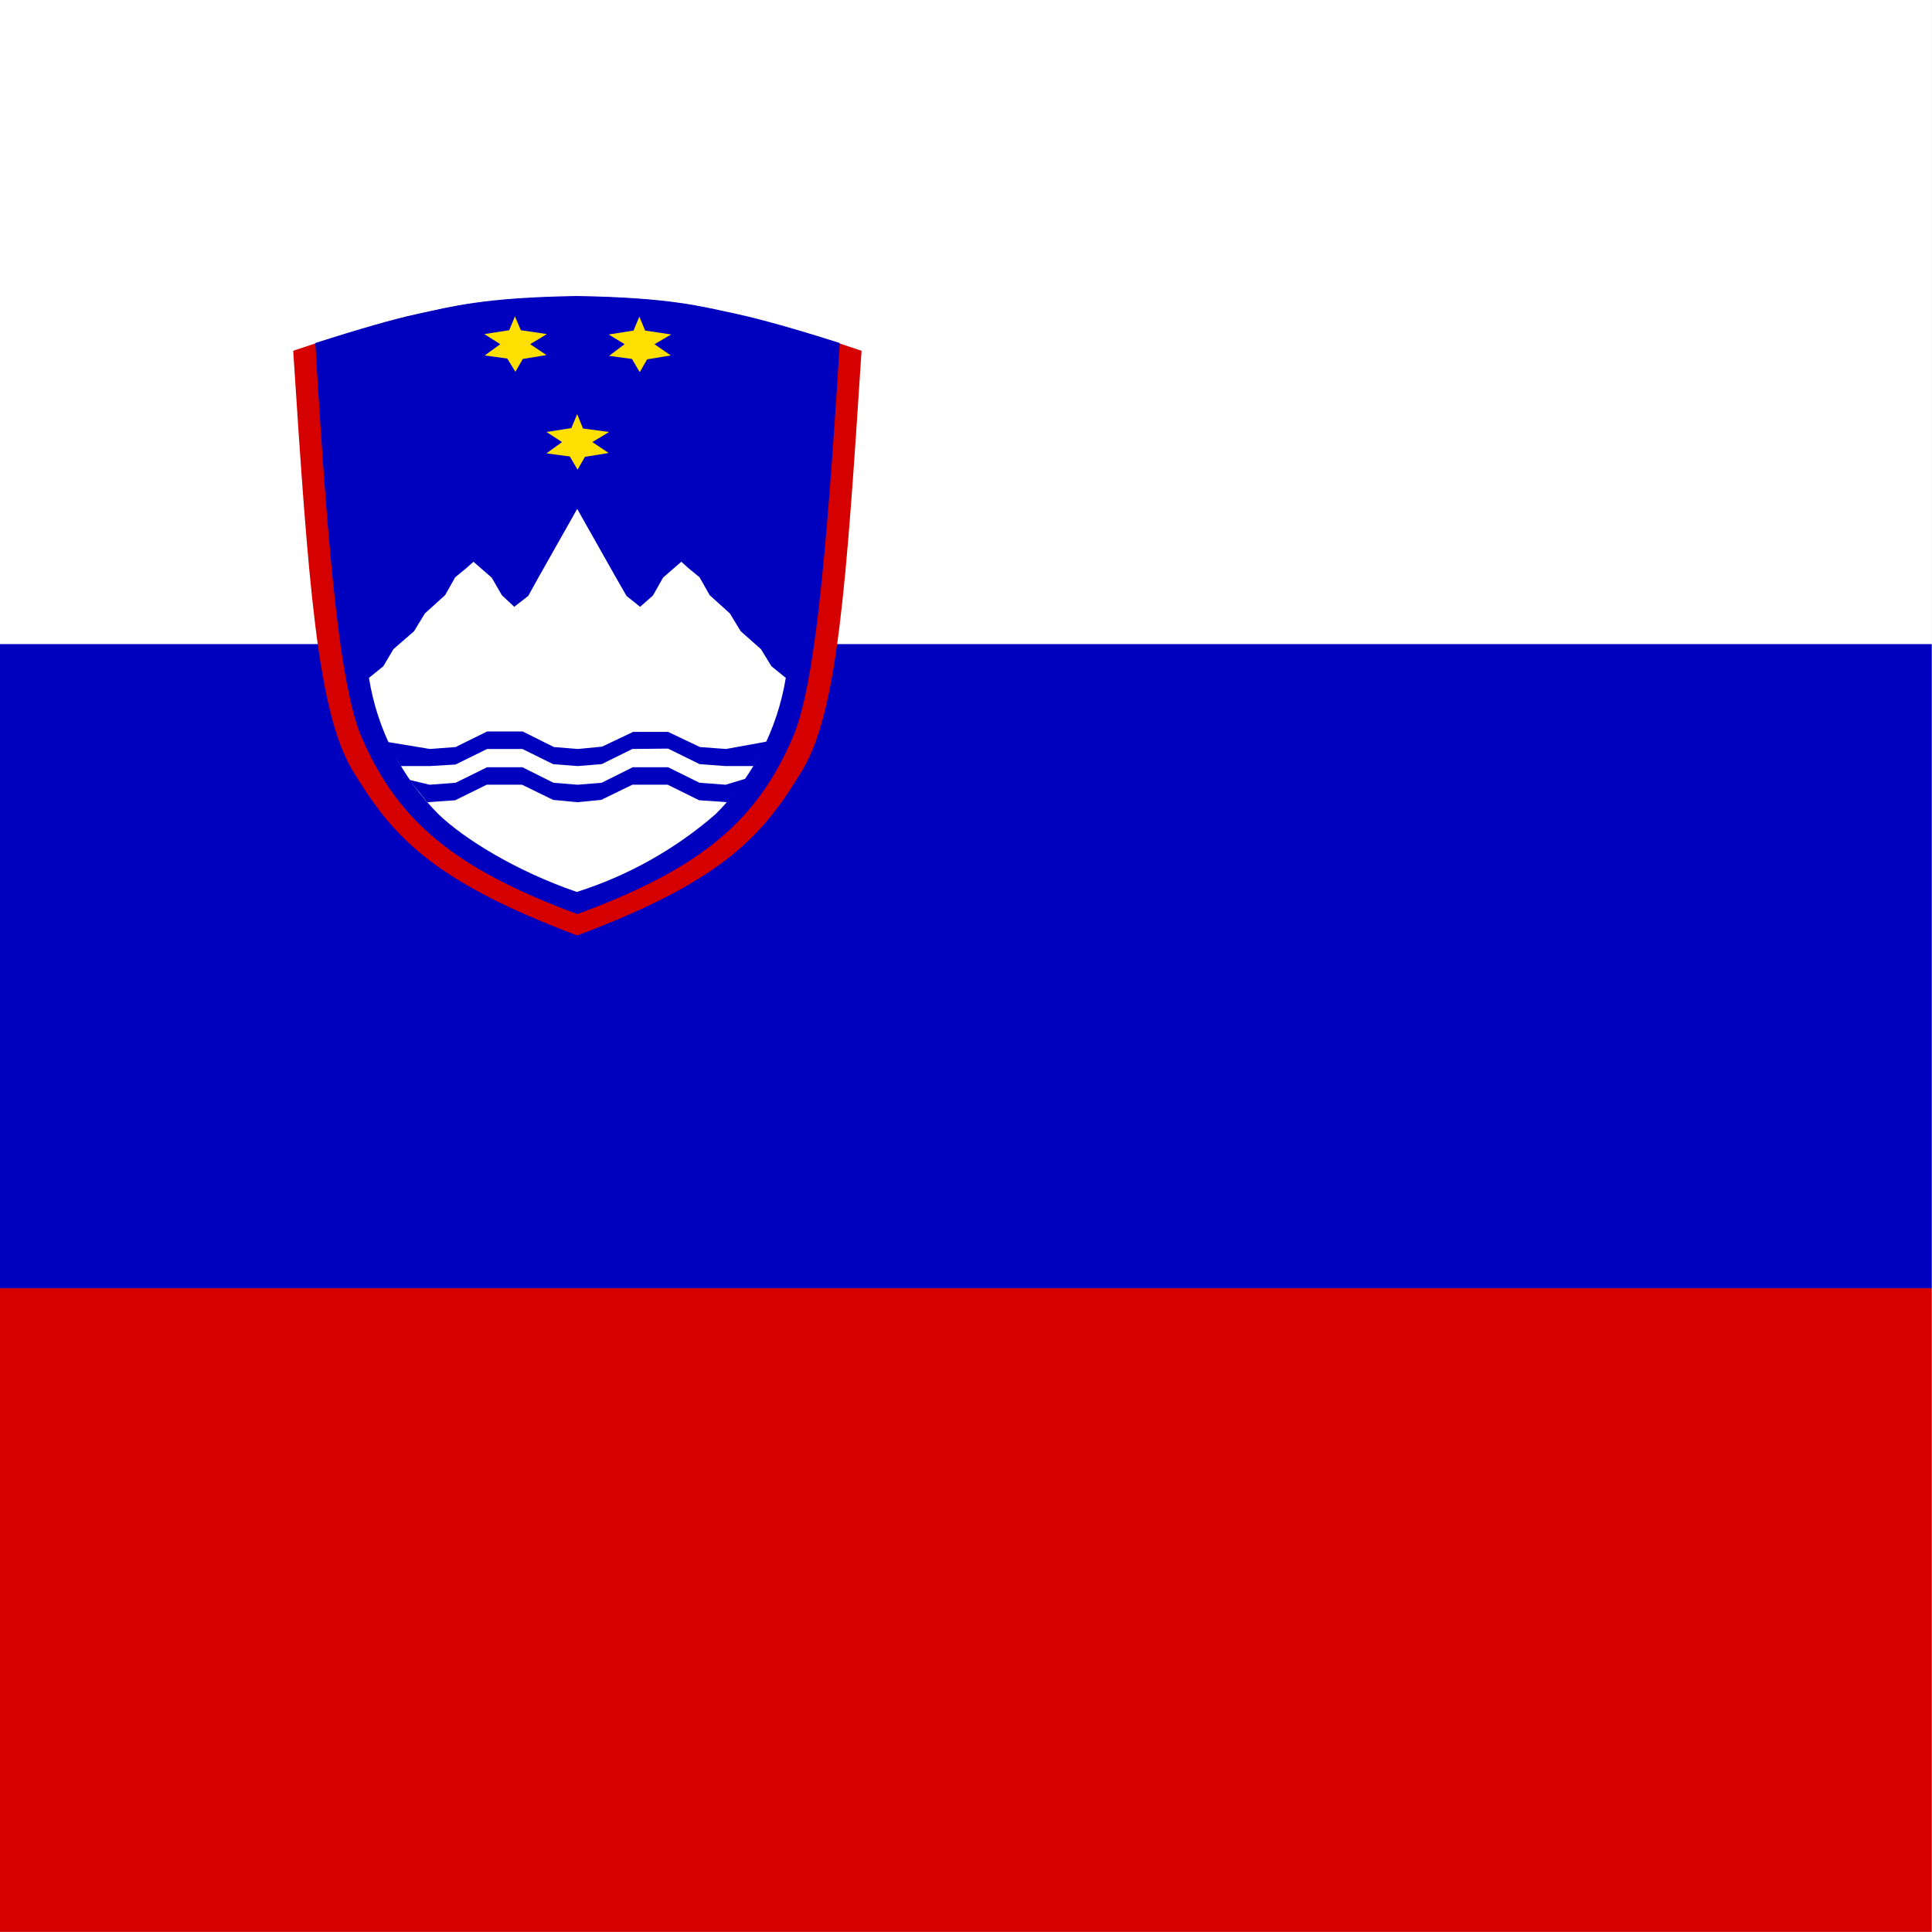
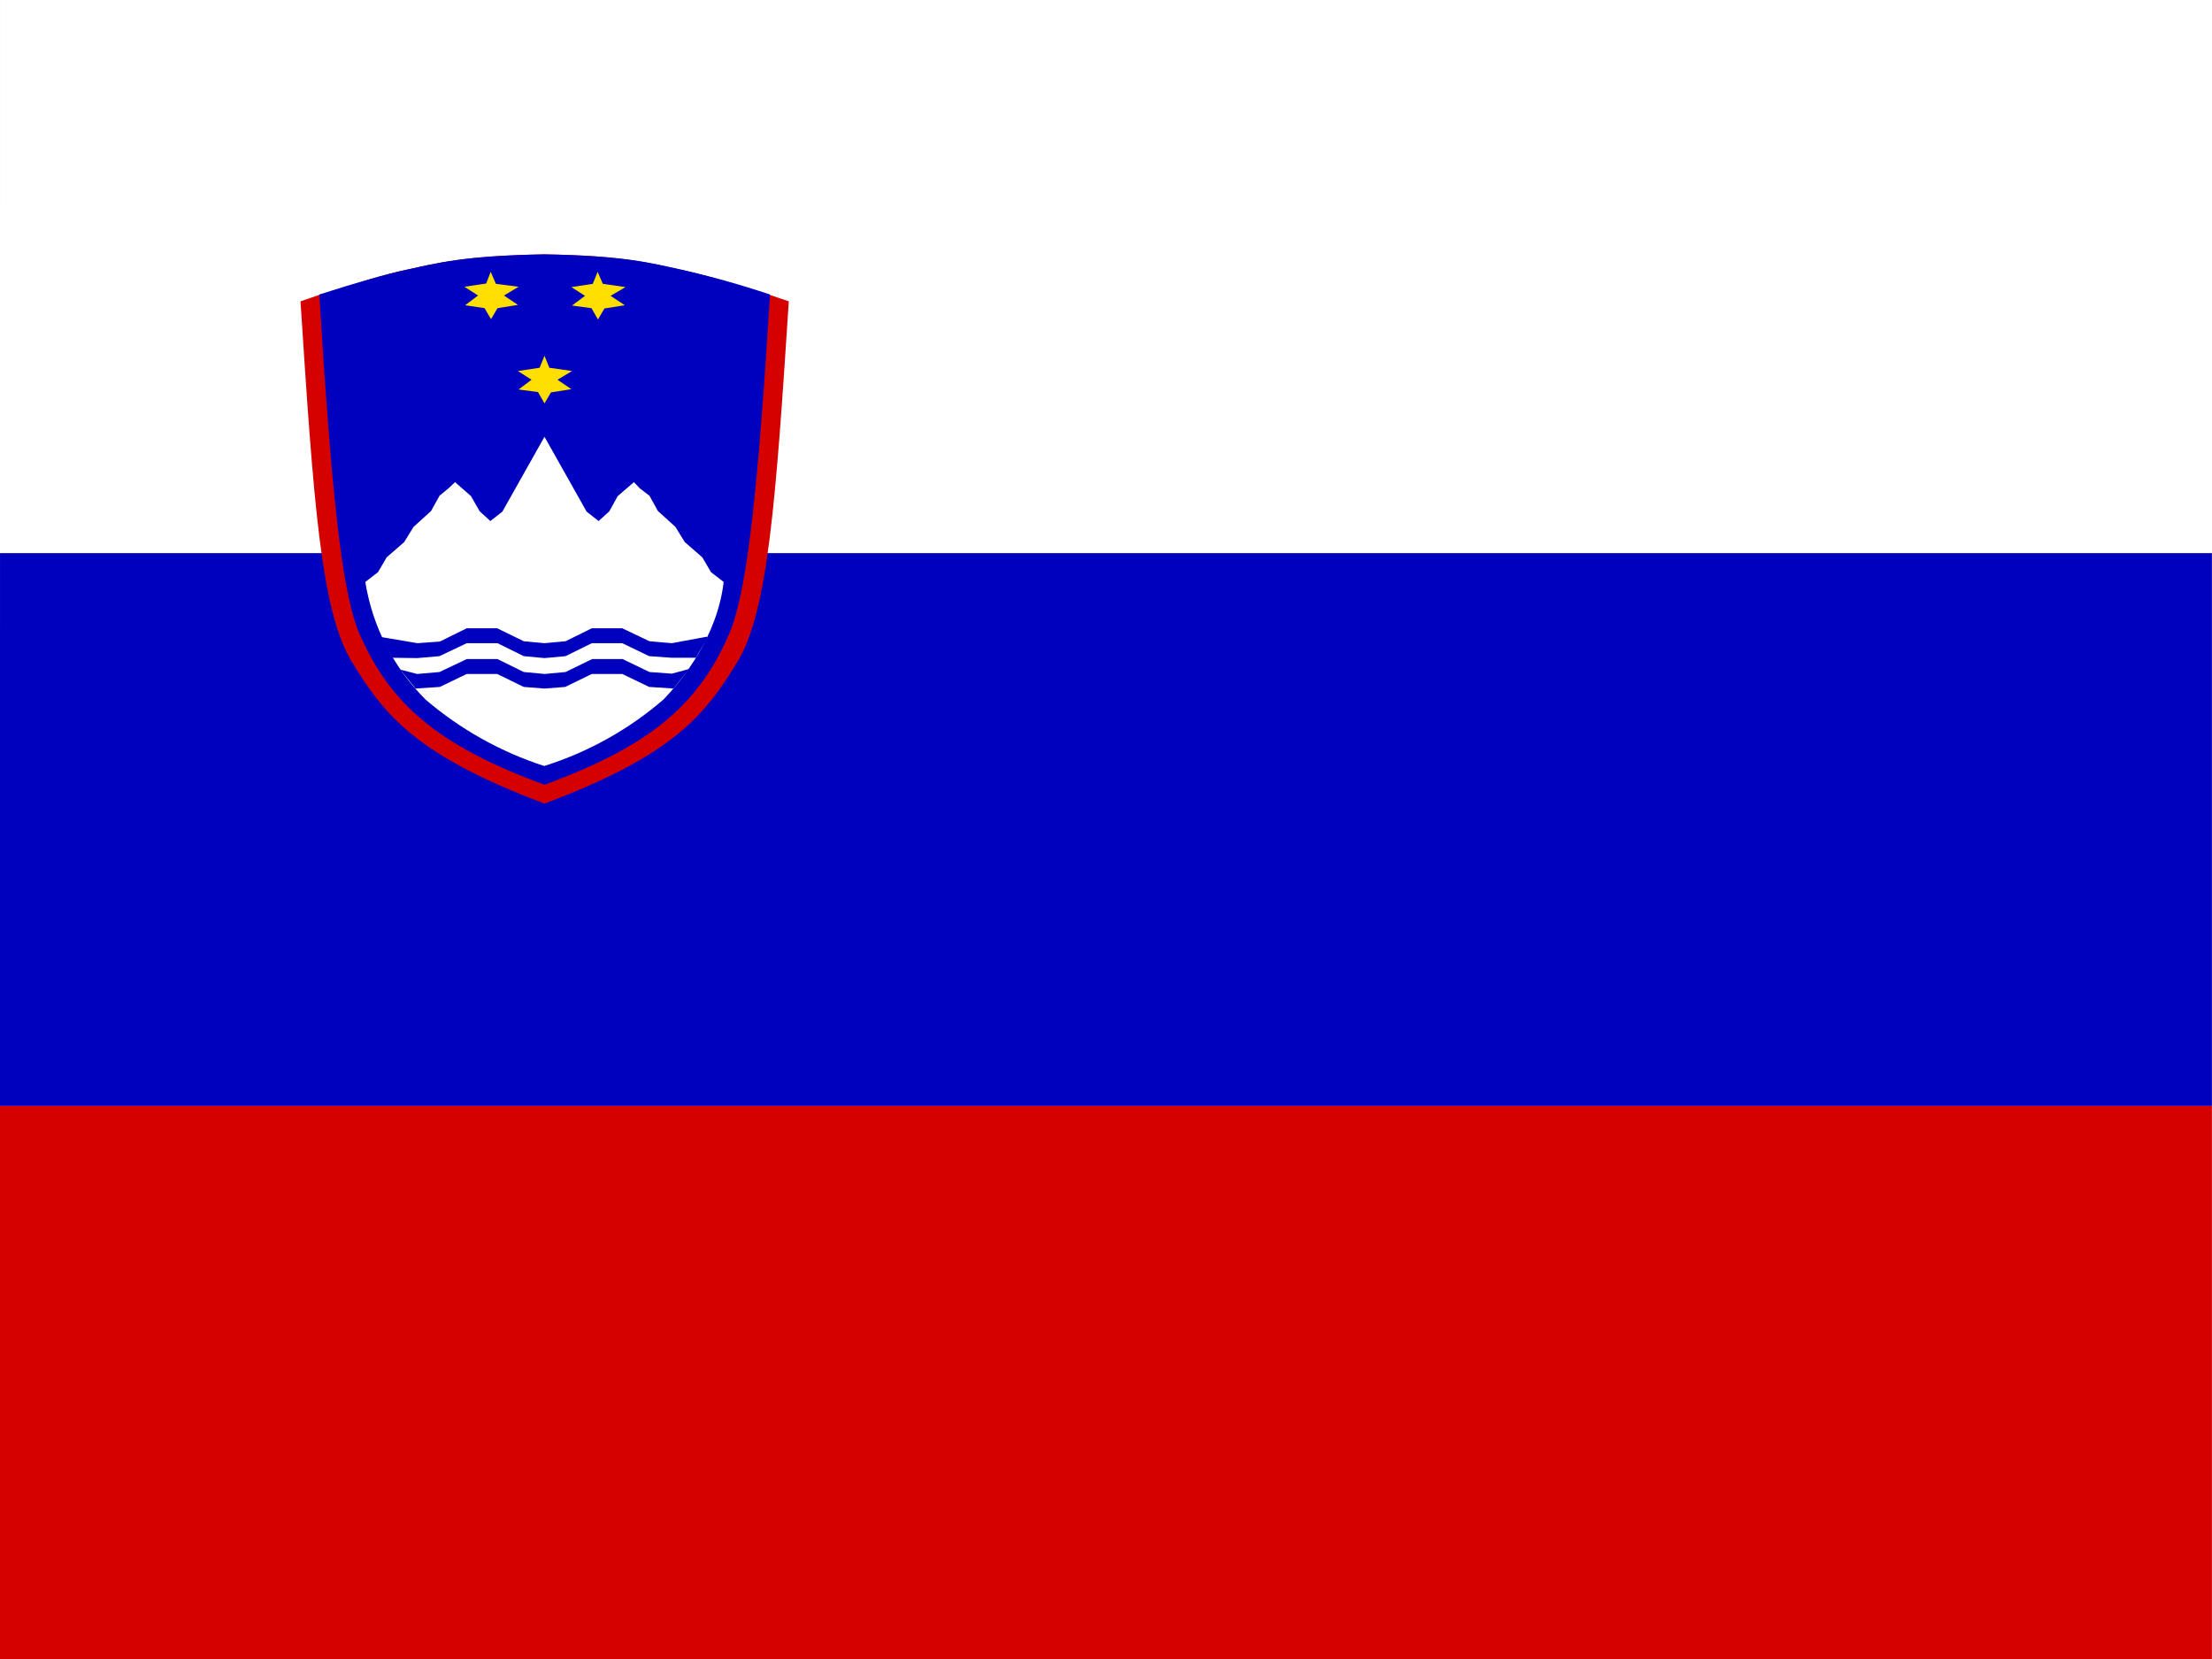
- <svg xmlns="http://www.w3.org/2000/svg" id="flag-icons-si" viewBox="0 0 512 512">
+ <svg xmlns="http://www.w3.org/2000/svg" id="flag-icons-si" viewBox="0 0 640 480">
  <defs>
    <clipPath id="si-a">
-       <path fill-opacity=".7" d="M60.2 0h497.3v497.3H60.2z" />
+       <path fill-opacity=".7" d="M-15 0h682.6v512H-15.1z" />
    </clipPath>
  </defs>
-   <g fill-rule="evenodd" stroke-width="1pt" clip-path="url(#si-a)" transform="translate(-62)scale(1.0295)">
-     <path fill="#fff" d="M0 0h994.7v497.3H0z" />
-     <path fill="#d50000" d="M0 331.6h994.7v165.7H0z" />
-     <path fill="#0000bf" d="M0 165.8h994.7v165.8H0z" />
-     <path fill="#d50000" d="M282 90.3c-3.9 59.9-6.1 92.7-15.2 107.9-9.9 16.3-19.5 28.2-58 42.6-38.4-14.4-48-26.3-57.9-42.6-9-15.2-11.3-48-15.2-107.9l5.7-1.9c11.4-3.5 20-6.3 26.3-7.5 9-2 16.7-4.1 41-4.6 24.3.4 32 2.7 41 4.6q9.6 2.1 26.6 7.5z" />
-     <path fill="#0000bf" d="M276.4 88.3c-3.7 59.8-6.7 87.2-11.6 100.3-9.3 22.6-24.1 35-56 46.7-31.8-11.8-46.6-24.1-56-46.7-4.8-13.1-7.9-40.4-11.4-100.3q16.8-5.4 26.3-7.5c9-1.9 16.7-4.2 41-4.6 24.3.4 32.1 2.7 41.1 4.6q9.6 2.1 26.6 7.5" />
-     <path fill="#ffdf00" d="m208.8 106.6 1.5 3.7 6.7.9-4.3 2.6 4.2 2.8-6.1 1-1.9 3.3-2-3.4-6-.8 4-2.9-4-2.6 6.4-1z" />
-     <path fill="#fff" d="m262.5 174.5-3.7-3-2.7-4.4-5.2-4.6-2.8-4.6-5.2-4.7-2.6-4.6-2.8-2.3-1.9-1.7-4.7 4.1-2.6 4.6-3.3 2.9-3.5-2.8-2.7-4.7-10-17.7-10 17.7-2.6 4.7-3.6 2.8-3.2-3-2.6-4.5-4.7-4.1-1.9 1.7-2.8 2.3-2.6 4.6-5.2 4.7-2.8 4.6-5.3 4.6-2.6 4.4-3.7 3a64 64 0 0 0 18 35.2c6.4 6.1 19.5 14.4 35.5 19.9a101 101 0 0 0 35.7-20 64 64 0 0 0 18.1-35.1" />
-     <path fill="#ffdf00" d="m224.8 81.5 1.5 3.6 6.7 1-4.3 2.5 4.2 2.9-6.1 1-1.9 3.3-2-3.4-5.9-.8 4-3-4.1-2.5 6.4-1zm-32 0 1.5 3.5 6.7 1-4.3 2.6 4.2 2.8-6.1 1-1.9 3.3-2.1-3.4-5.8-.8 4-2.9-4.1-2.6 6.4-1 1.5-3.6z" />
-     <path fill="#0000bf" d="M254.2 197.2H247l-6.7-.5-8.1-4-9.2.1-7.9 3.9-6.2.5-6.3-.5-7.9-3.9h-9.1l-8.1 4-6.7.4h-7.4l-3.5-6 .1-.2 10.9 1.8 6.6-.5 8.1-4h9.2l8 4 6.2.5 6.2-.6 8-3.8h9l8.2 3.9 6.7.5 10.5-1.9.2.3zm-84 9.3 7.2-.5 8.1-4h9.1l8 3.9 6.2.6 6.2-.6 8-3.9h9.1l8.1 4 7.3.5 4.7-5.8-.2-.2-5 1.5-6.7-.5-8.1-4h-9.1l-8 4-6.2.5-6.2-.5-8-4h-9.1l-8.1 4-6.7.5-5-1.2v.2z" />
+   <g fill-rule="evenodd" stroke-width="1pt" clip-path="url(#si-a)" transform="translate(14.1)scale(.9375)">
+     <path fill="#fff" d="M-62 0H962v512H-62z" />
+     <path fill="#d50000" d="M-62 341.3H962V512H-62z" />
+     <path fill="#0000bf" d="M-62 170.7H962v170.6H-62z" />
+     <path fill="#d50000" d="M228.4 93c-4 61.6-6.4 95.4-15.7 111-10.2 16.8-20 29.1-59.7 44-39.6-14.9-49.4-27.2-59.6-44-9.4-15.6-11.7-49.4-15.7-111l5.8-2c11.8-3.6 20.6-6.5 27.1-7.8 9.3-2 17.3-4.2 42.3-4.7 25 .4 33 2.8 42.3 4.8q9.7 2.1 27.3 7.7z" />
+     <path fill="#0000bf" d="M222.6 91c-3.8 61.5-7 89.7-12 103.2-9.6 23.2-24.8 35.9-57.6 48-32.8-12.1-48-24.8-57.7-48-5-13.6-8-41.7-11.8-103.3q17.4-5.6 27.1-7.7c9.3-2 17.3-4.3 42.3-4.7 25 .4 33 2.7 42.3 4.7a284 284 0 0 1 27.4 7.7z" />
+     <path fill="#ffdf00" d="m153 109.8 1.5 3.7 7 1-4.5 2.7 4.3 2.9-6.3 1-2 3.4-2-3.5-6-.8 4-3-4.2-2.7 6.7-1z" />
+     <path fill="#fff" d="m208.3 179.6-3.9-3-2.7-4.6-5.4-4.7-2.9-4.7-5.4-4.9-2.6-4.7-3-2.3-1.8-1.9-5 4.3-2.6 4.7-3.3 3-3.7-2.9-2.7-4.8-10.3-18.3-10.3 18.3-2.7 4.8-3.7 2.9-3.3-3-2.7-4.7-4.9-4.3-1.9 1.8-2.9 2.4-2.6 4.7-5.4 4.9-2.9 4.7-5.4 4.7-2.7 4.6-3.9 3a66 66 0 0 0 18.6 36.3 107 107 0 0 0 36.6 20.5 104 104 0 0 0 36.8-20.5c5.8-6 16.6-19.3 18.6-36.3" />
+     <path fill="#ffdf00" d="m169.4 83.9 1.6 3.7 7 1-4.6 2.7 4.4 2.9-6.3 1-2 3.4-2-3.5-6-.8 4-3-4.2-2.7 6.6-1zm-33 0 1.6 3.7 7 .9-4.5 2.7 4.3 2.9-6.3 1-2 3.4-2-3.4-6-.9 4-3-4.2-2.7 6.7-1z" />
+     <path fill="#0000bf" d="M199.7 203h-7.4l-7-.5-8.3-4h-9.4l-8.1 4-6.5.6-6.4-.6-8.1-4H129l-8.4 4-6.9.6-7.6-.1-3.6-6.2.1-.2 11.2 1.9 6.9-.5 8.3-4.1h9.4l8.2 4 6.4.6 6.5-.6 8.1-4h9.4l8.4 4 6.9.6 10.8-2 .2.4zm-86.4 9.5 7.4-.5 8.3-4h9.4l8.2 4 6.4.5 6.4-.5 8.2-4h9.4l8.3 4 7.5.5 4.8-6h-.1l-5.2 1.4-6.9-.5-8.3-4h-9.4l-8.2 4-6.4.6-6.5-.6-8.1-4H129l-8.4 4-6.9.6-5-1.3v.2l4.5 5.6z" />
  </g>
</svg>
